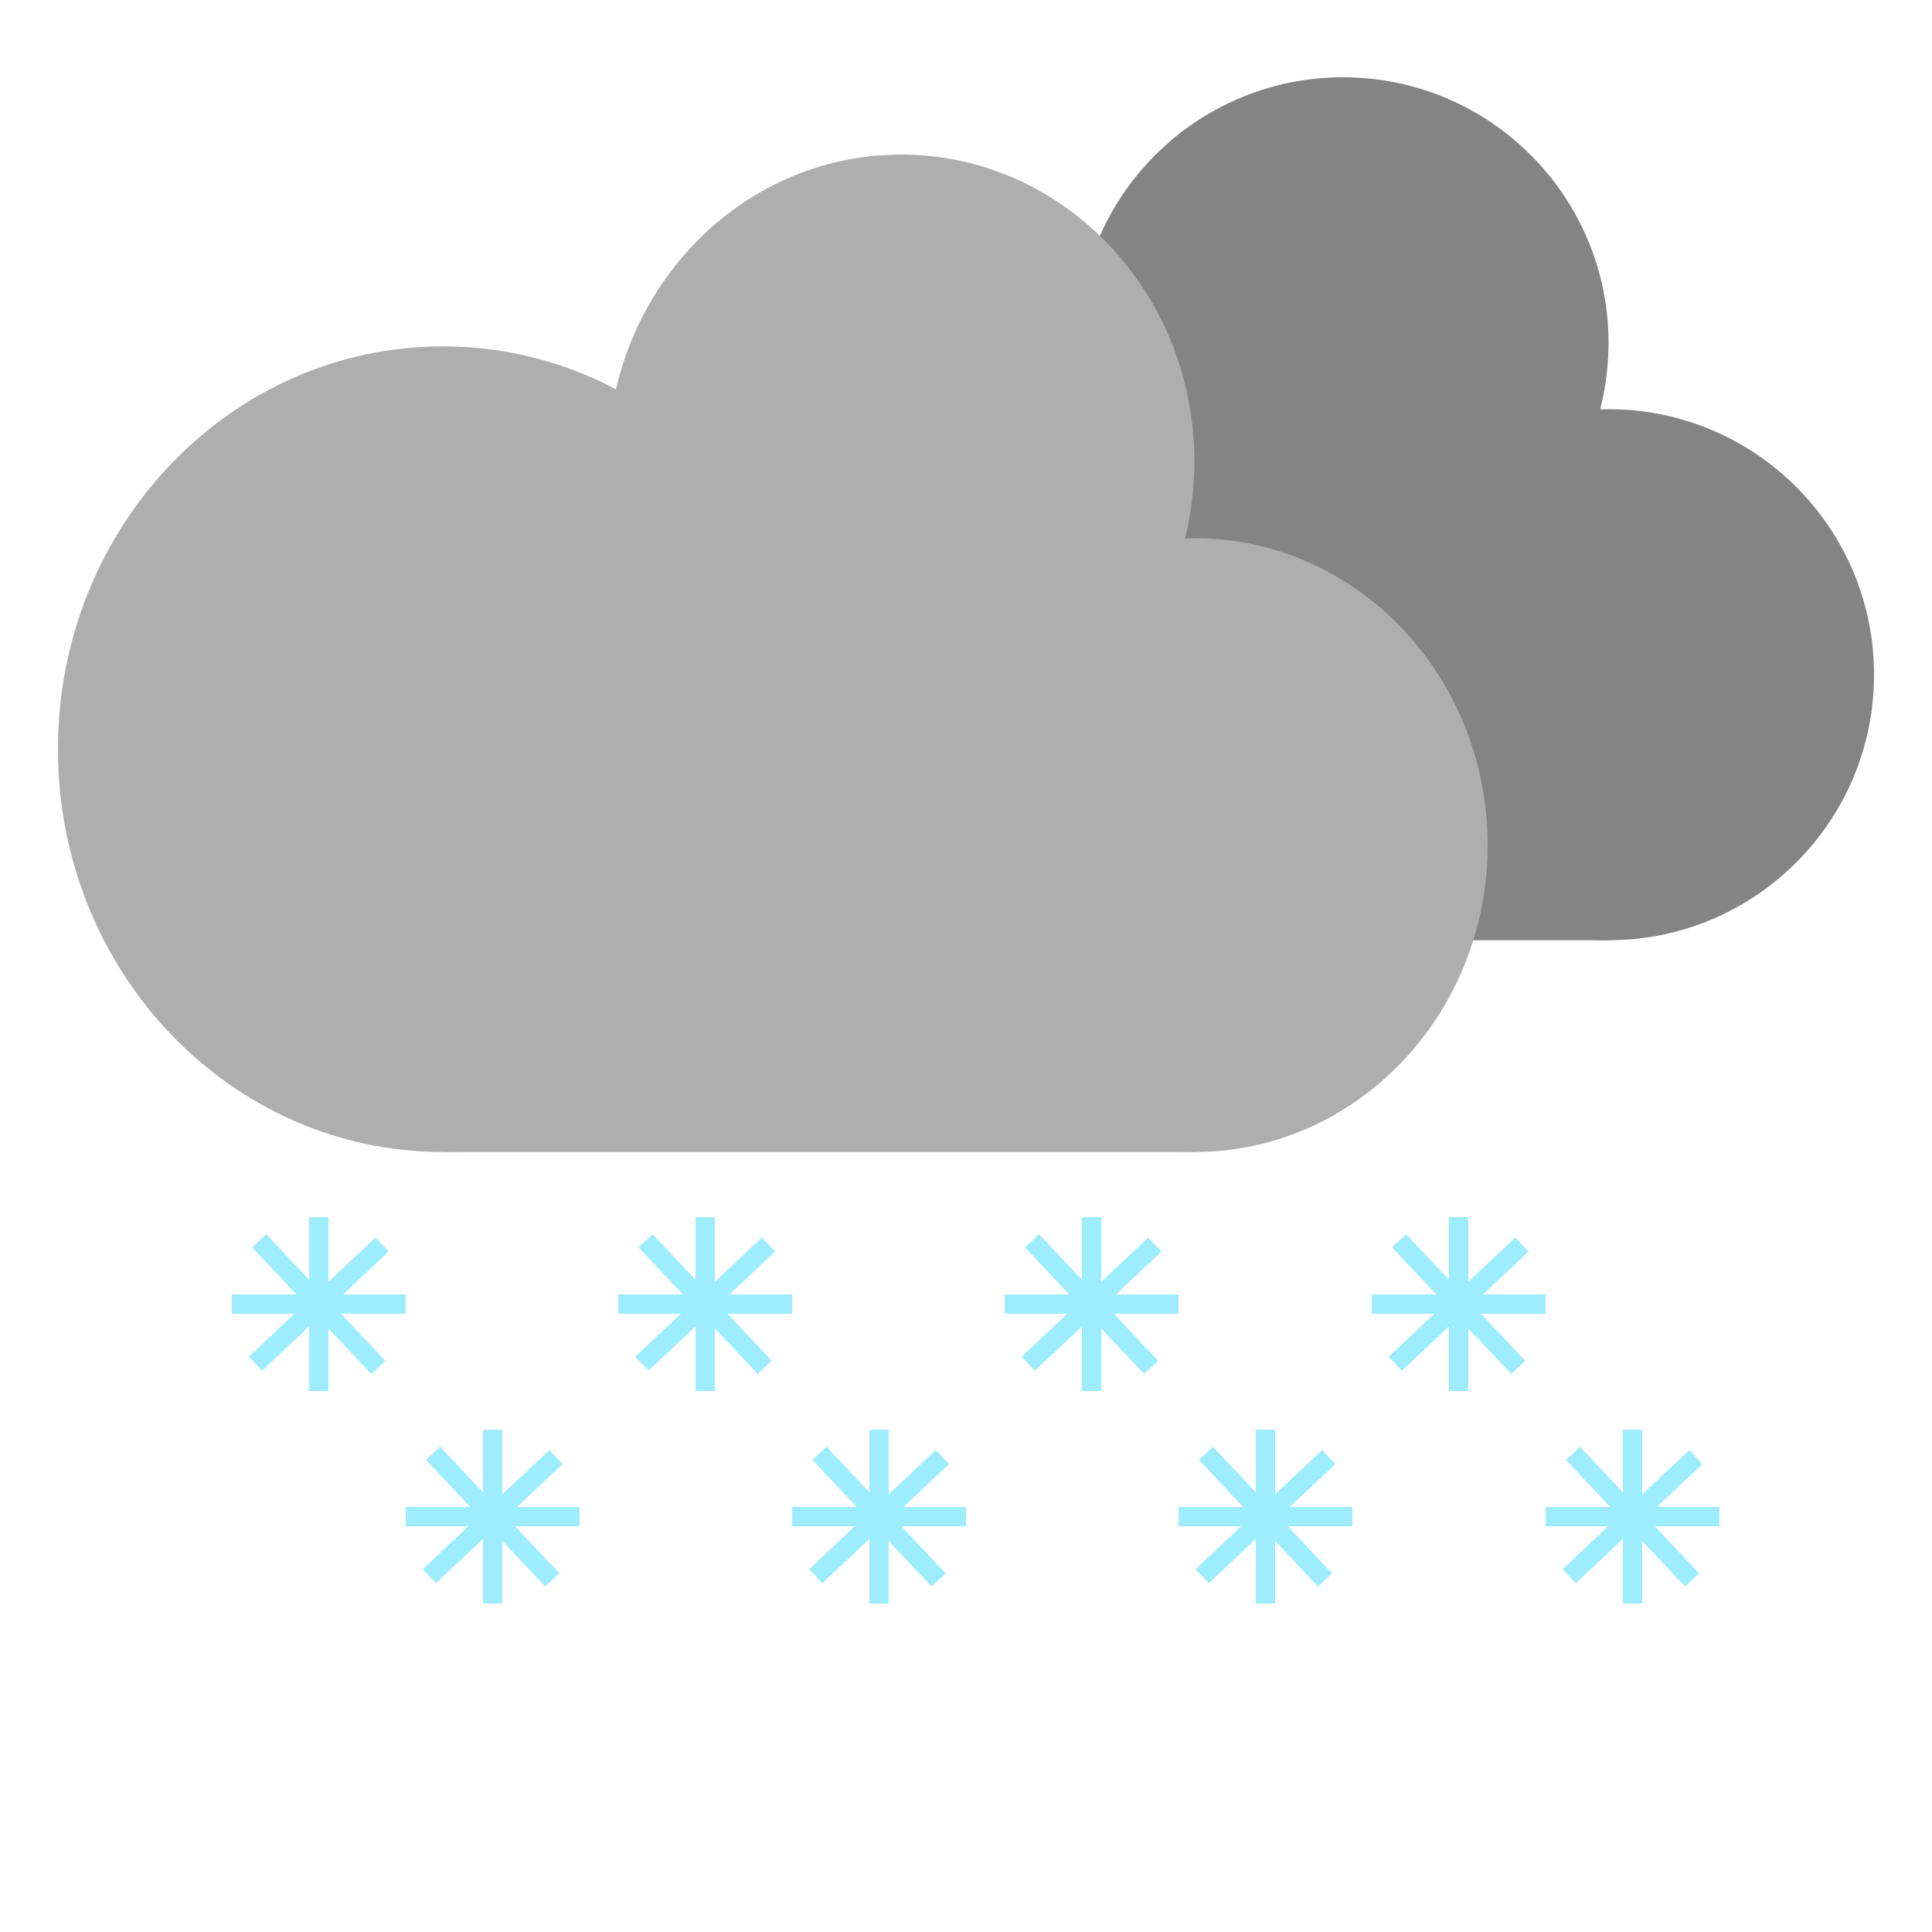
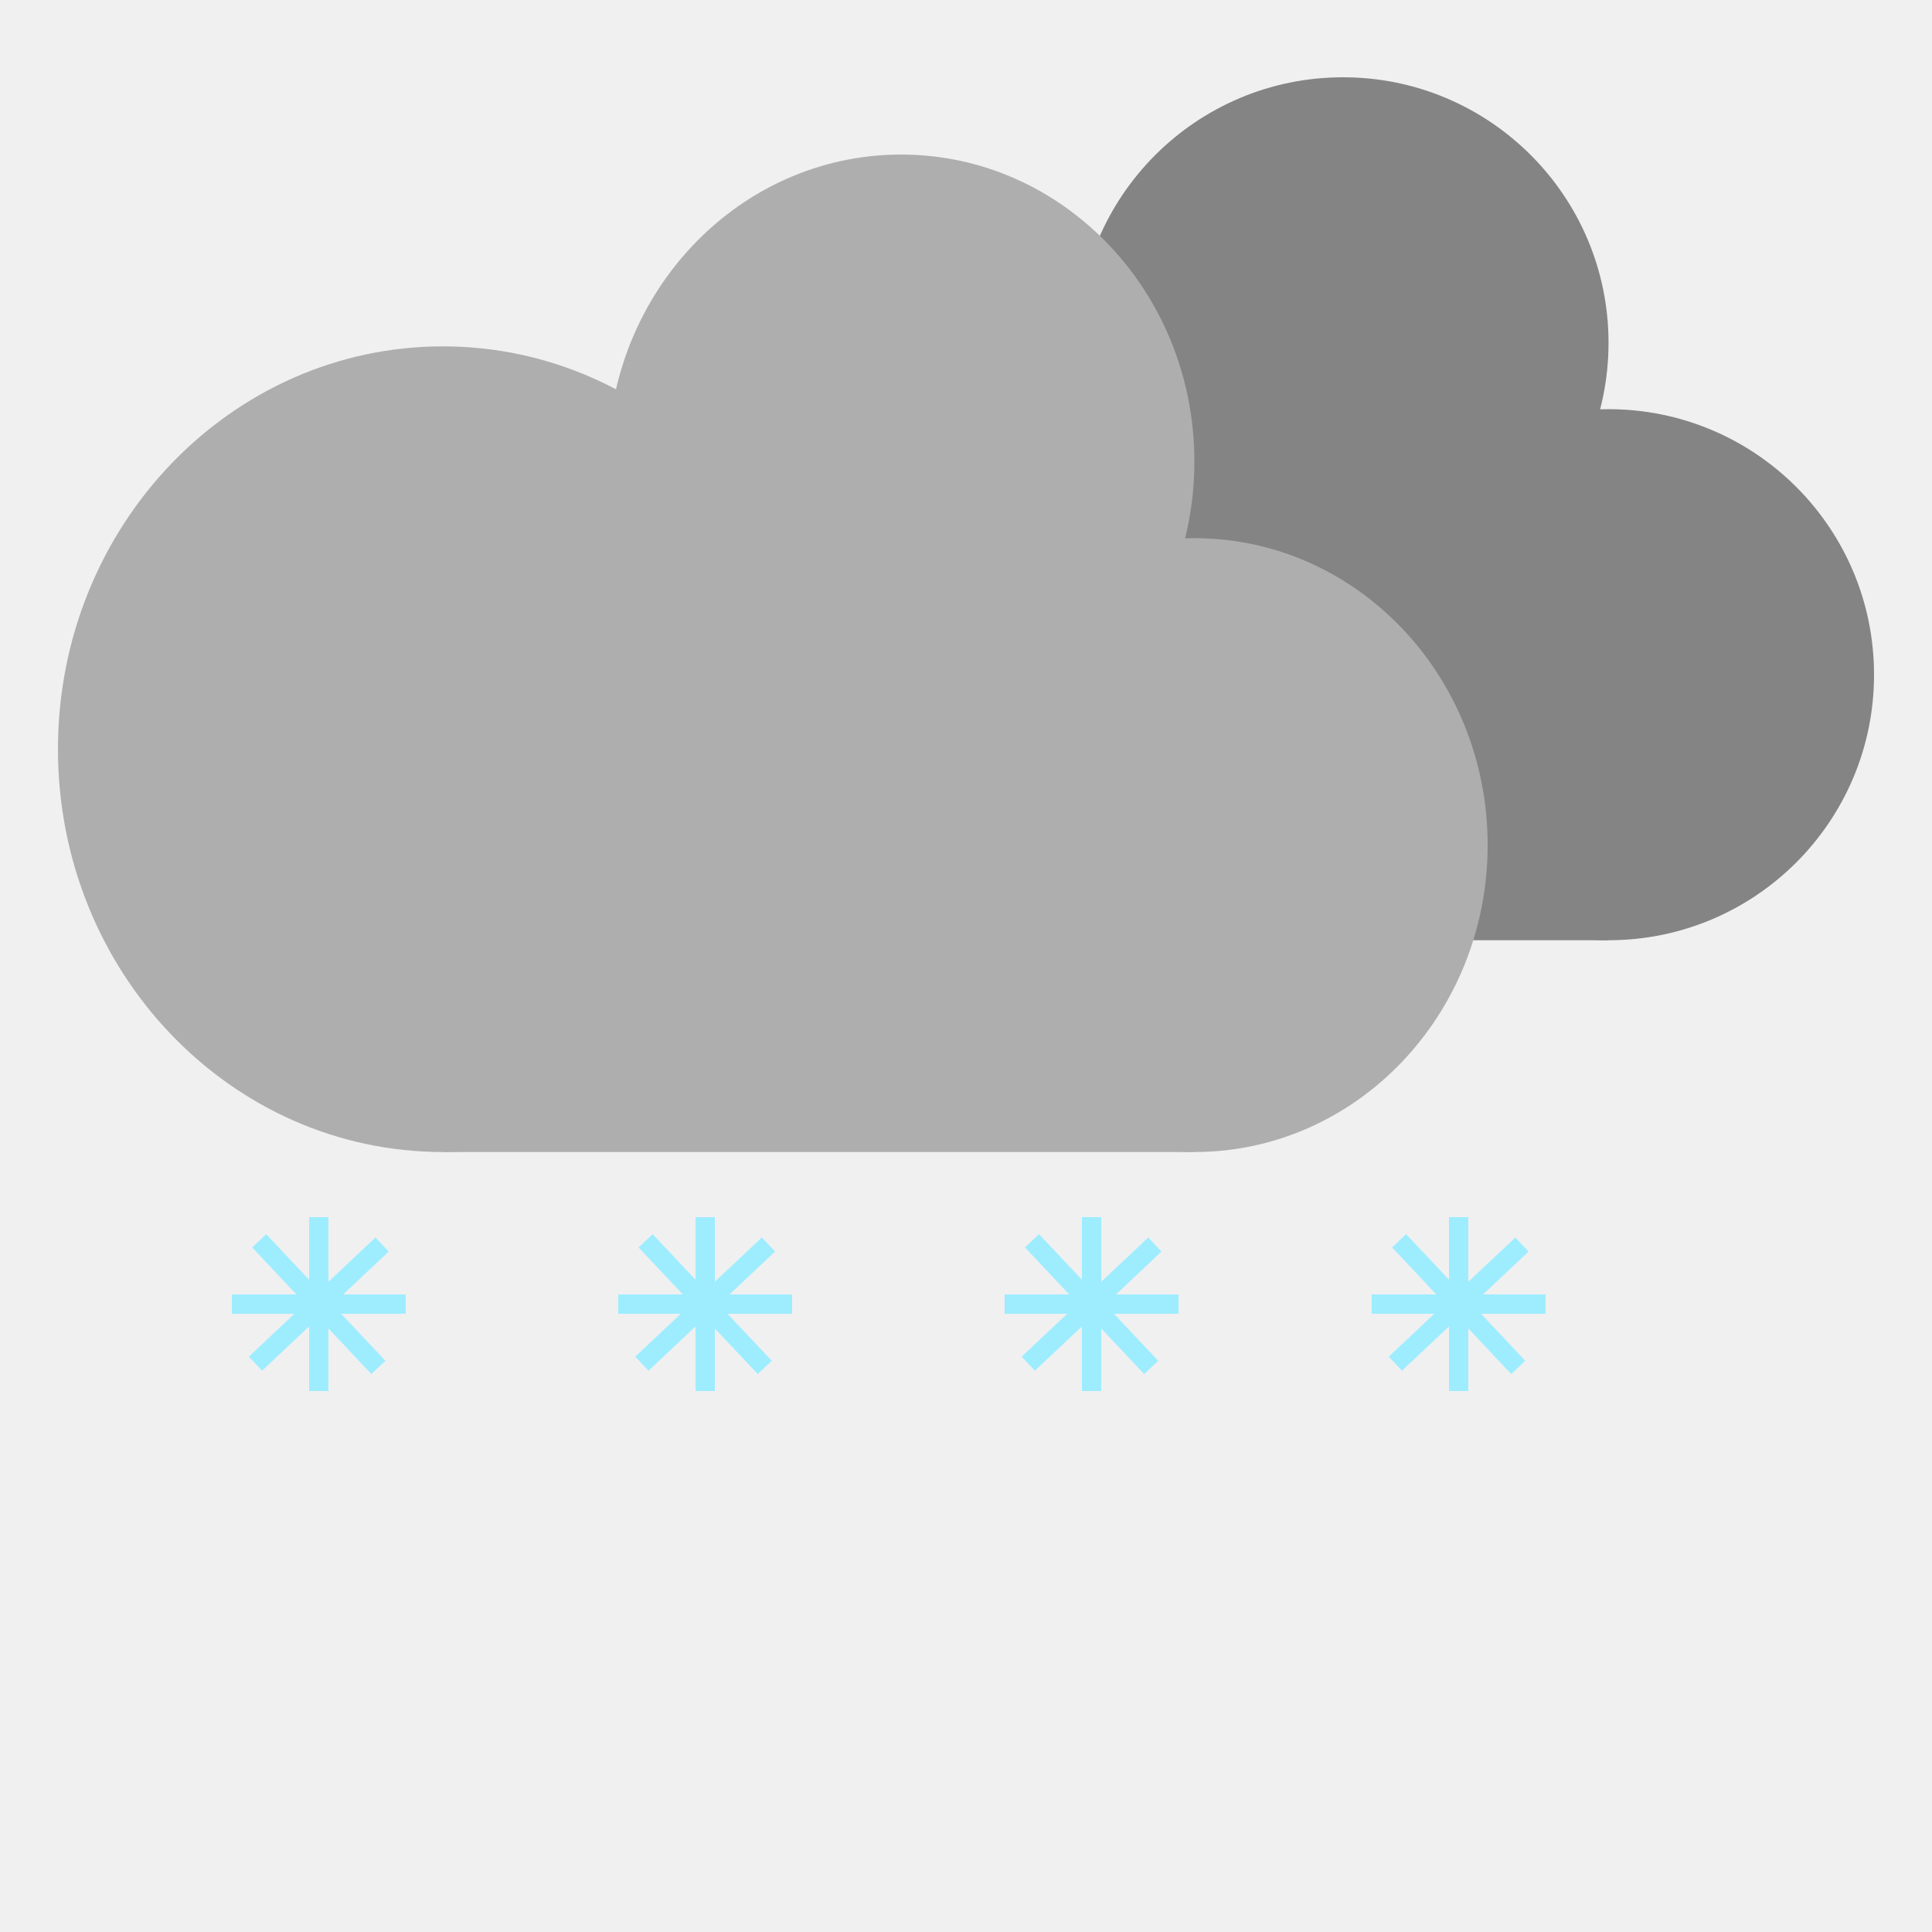
<svg xmlns="http://www.w3.org/2000/svg" width="100" height="100" viewBox="0 0 100 100" fill="none">
+   <style type="text/css">
+         
+             @keyframes back-cloud {
+                 0% {
+                     -webkit-transform: translateX(-15%);
+                     -moz-transform: translateX(-15%);
+                         -ms-transform: translateX(-15%);
+                             transform: translateX(-15%);
+                     }
+                 50% {
+                     -webkit-transform: translateX(2%);
+                     -moz-transform: translateX(2%);
+                         -ms-transform: translateX(2%);
+                             transform: translateX(2%);
+                     }
+                 100% {
+                     -webkit-transform: translateX(-15%);
+                     -moz-transform: translateX(-15%);
+                         -ms-transform: translateX(-15%);
+                             transform: translateX(-15%);
+                     }                
+             }
+             #back-cloud {
+                 transform-origin: center;
+                 animation: back-cloud 5s infinite reverse;
+             }
+             @keyframes front-cloud {
+                 0% {
+                     -webkit-transform: translateX(-3%);
+                     -moz-transform: translateX(-3%);
+                         -ms-transform: translateX(-3%);
+                             transform: translateX(-3%);
+                     }
+                 50% {
+                     -webkit-transform: translateX(10%);
+                     -moz-transform: translateX(10%);
+                         -ms-transform: translateX(10%);
+                             transform: translateX(10%);
+                     }
+                 100% {
+                 -webkit-transform: translateX(-3%);
+                 -moz-transform: translateX(-3%);
+                     -ms-transform: translateX(-3%);
+                         transform: translateX(-3%);
+                 }
+             }
+             #front-cloud {
+                 animation: front-cloud 5s infinite;
+             }
+ 
+             @keyframes rain-1 {
+                 from {
+                     -webkit-transform: translateY(0%);
+                     -moz-transform: translateY(0%);
+                         -ms-transform: translateY(0%);
+                             transform: translateY(0%);
+                     }
+                 to {
+                     -webkit-transform: translateY(20%);
+                     -moz-transform: translateY(20%);
+                         -ms-transform: translateY(20%);
+                             transform: translateY(20%);
+                     }
+                 }
+ 
+             @keyframes rain-2 {
+                 from {
+                     -webkit-transform: translateY(-10%);
+                     -moz-transform: translateY(-10%);
+                         -ms-transform: translateY(-10%);
+                             transform: translateY(-10%);
+                     }
+                 to {
+                     -webkit-transform: translateY(10%);
+                     -moz-transform: translateY(10%);
+                         -ms-transform: translateY(10%);
+                             transform: translateY(10%);
+                     }
+                 }
+             @keyframes fade-in-out {
+                 0%, 100% {
+                     -webkit-opacity: 0;
+                     -moz-opacity: 0;
+                         -ms-opacity: 0;
+                             opacity: 0;
+                 }
+                 33%, 66% {
+                     -webkit-opacity: 1;
+                     -moz-opacity: 1;
+                         -ms-opacity: 1;
+                             opacity: 1;
+                 }
+             }
+                 #snow-flakes-2 {
+                     animation: rain-1 1s infinite, fade-in-out 1s infinite;
+                 }
+ 
+                 #snow-flakes-1 {
+                     opacity: 0;
+                     animation: rain-2 1s 0.5s infinite, fade-in-out 1s 0.5s infinite;
+                 }
+         
+         </style>
  <g id="snow">
-     <rect width="100" height="100" fill="white" />
    <g id="back-cloud">
      <rect id="cloud-base" x="48.038" y="28.051" width="35.218" height="20.615" fill="#848484" />
      <circle id="cloud-fluff-3" cx="83.256" cy="34.923" r="13.744" fill="#848484" />
      <circle id="cloud-fluff-2" cx="69.513" cy="17.744" r="13.744" fill="#848484" />
      <circle id="cloud-fluff-1" cx="48.038" cy="30.628" r="18.038" fill="#848484" />
    </g>
    <g id="front-cloud">
      <rect id="cloud-base_2" x="22.923" y="35.8" width="38.897" height="23.828" fill="#AEAEAE" />
      <ellipse id="cloud-fluff-3_2" cx="61.821" cy="43.742" rx="15.18" ry="15.886" fill="#AEAEAE" />
      <ellipse id="cloud-fluff-2_2" cx="46.641" cy="23.886" rx="15.18" ry="15.886" fill="#AEAEAE" />
      <ellipse id="cloud-fluff-1_2" cx="22.923" cy="38.778" rx="19.923" ry="20.85" fill="#AEAEAE" />
    </g>
    <g id="snow-flakes-2">
      <g id="snow-flake">
        <line id="flake-line" x1="12" y1="67.5" x2="21" y2="67.5" stroke="#9DEDFF" stroke-linejoin="round" />
        <line id="flake-line_2" x1="16.5" y1="72" x2="16.5" y2="63" stroke="#9DEDFF" stroke-linejoin="round" />
        <line id="flake-line_3" x1="13.416" y1="64.223" x2="19.584" y2="70.777" stroke="#9DEDFF" stroke-linejoin="round" />
        <line id="flake-line_4" x1="13.223" y1="70.584" x2="19.777" y2="64.416" stroke="#9DEDFF" stroke-linejoin="round" />
      </g>
      <g id="snow-flake_2">
        <line id="flake-line_5" x1="32" y1="67.5" x2="41" y2="67.5" stroke="#9DEDFF" stroke-linejoin="round" />
        <line id="flake-line_6" x1="36.5" y1="72" x2="36.5" y2="63" stroke="#9DEDFF" stroke-linejoin="round" />
        <line id="flake-line_7" x1="33.416" y1="64.223" x2="39.584" y2="70.777" stroke="#9DEDFF" stroke-linejoin="round" />
        <line id="flake-line_8" x1="33.223" y1="70.584" x2="39.777" y2="64.416" stroke="#9DEDFF" stroke-linejoin="round" />
      </g>
      <g id="snow-flake_3">
        <line id="flake-line_9" x1="52" y1="67.5" x2="61" y2="67.5" stroke="#9DEDFF" stroke-linejoin="round" />
        <line id="flake-line_10" x1="56.5" y1="72" x2="56.5" y2="63" stroke="#9DEDFF" stroke-linejoin="round" />
        <line id="flake-line_11" x1="53.416" y1="64.223" x2="59.584" y2="70.777" stroke="#9DEDFF" stroke-linejoin="round" />
        <line id="flake-line_12" x1="53.223" y1="70.584" x2="59.777" y2="64.416" stroke="#9DEDFF" stroke-linejoin="round" />
      </g>
      <g id="snow-flake_4">
        <line id="flake-line_13" x1="71" y1="67.5" x2="80" y2="67.5" stroke="#9DEDFF" stroke-linejoin="round" />
        <line id="flake-line_14" x1="75.5" y1="72" x2="75.5" y2="63" stroke="#9DEDFF" stroke-linejoin="round" />
        <line id="flake-line_15" x1="72.416" y1="64.223" x2="78.584" y2="70.777" stroke="#9DEDFF" stroke-linejoin="round" />
        <line id="flake-line_16" x1="72.223" y1="70.584" x2="78.777" y2="64.416" stroke="#9DEDFF" stroke-linejoin="round" />
      </g>
    </g>
    <g id="snow-flakes-1">
      <g id="snow-flake_5">
        <line id="flake-line_17" x1="21" y1="78.5" x2="30" y2="78.5" stroke="#9DEDFF" stroke-linejoin="round" />
        <line id="flake-line_18" x1="25.5" y1="83" x2="25.5" y2="74" stroke="#9DEDFF" stroke-linejoin="round" />
        <line id="flake-line_19" x1="22.416" y1="75.223" x2="28.584" y2="81.777" stroke="#9DEDFF" stroke-linejoin="round" />
        <line id="flake-line_20" x1="22.223" y1="81.584" x2="28.777" y2="75.416" stroke="#9DEDFF" stroke-linejoin="round" />
      </g>
      <g id="snow-flake_6">
        <line id="flake-line_21" x1="41" y1="78.5" x2="50" y2="78.5" stroke="#9DEDFF" stroke-linejoin="round" />
        <line id="flake-line_22" x1="45.5" y1="83" x2="45.5" y2="74" stroke="#9DEDFF" stroke-linejoin="round" />
        <line id="flake-line_23" x1="42.416" y1="75.223" x2="48.584" y2="81.777" stroke="#9DEDFF" stroke-linejoin="round" />
        <line id="flake-line_24" x1="42.223" y1="81.584" x2="48.777" y2="75.416" stroke="#9DEDFF" stroke-linejoin="round" />
      </g>
      <g id="snow-flake_7">
        <line id="flake-line_25" x1="61" y1="78.5" x2="70" y2="78.5" stroke="#9DEDFF" stroke-linejoin="round" />
        <line id="flake-line_26" x1="65.5" y1="83" x2="65.5" y2="74" stroke="#9DEDFF" stroke-linejoin="round" />
        <line id="flake-line_27" x1="62.416" y1="75.223" x2="68.584" y2="81.777" stroke="#9DEDFF" stroke-linejoin="round" />
        <line id="flake-line_28" x1="62.223" y1="81.584" x2="68.777" y2="75.416" stroke="#9DEDFF" stroke-linejoin="round" />
      </g>
      <g id="snow-flake_8">
        <line id="flake-line_29" x1="80" y1="78.5" x2="89" y2="78.5" stroke="#9DEDFF" stroke-linejoin="round" />
        <line id="flake-line_30" x1="84.5" y1="83" x2="84.5" y2="74" stroke="#9DEDFF" stroke-linejoin="round" />
        <line id="flake-line_31" x1="81.416" y1="75.223" x2="87.584" y2="81.777" stroke="#9DEDFF" stroke-linejoin="round" />
        <line id="flake-line_32" x1="81.223" y1="81.584" x2="87.777" y2="75.416" stroke="#9DEDFF" stroke-linejoin="round" />
      </g>
    </g>
  </g>
</svg>
